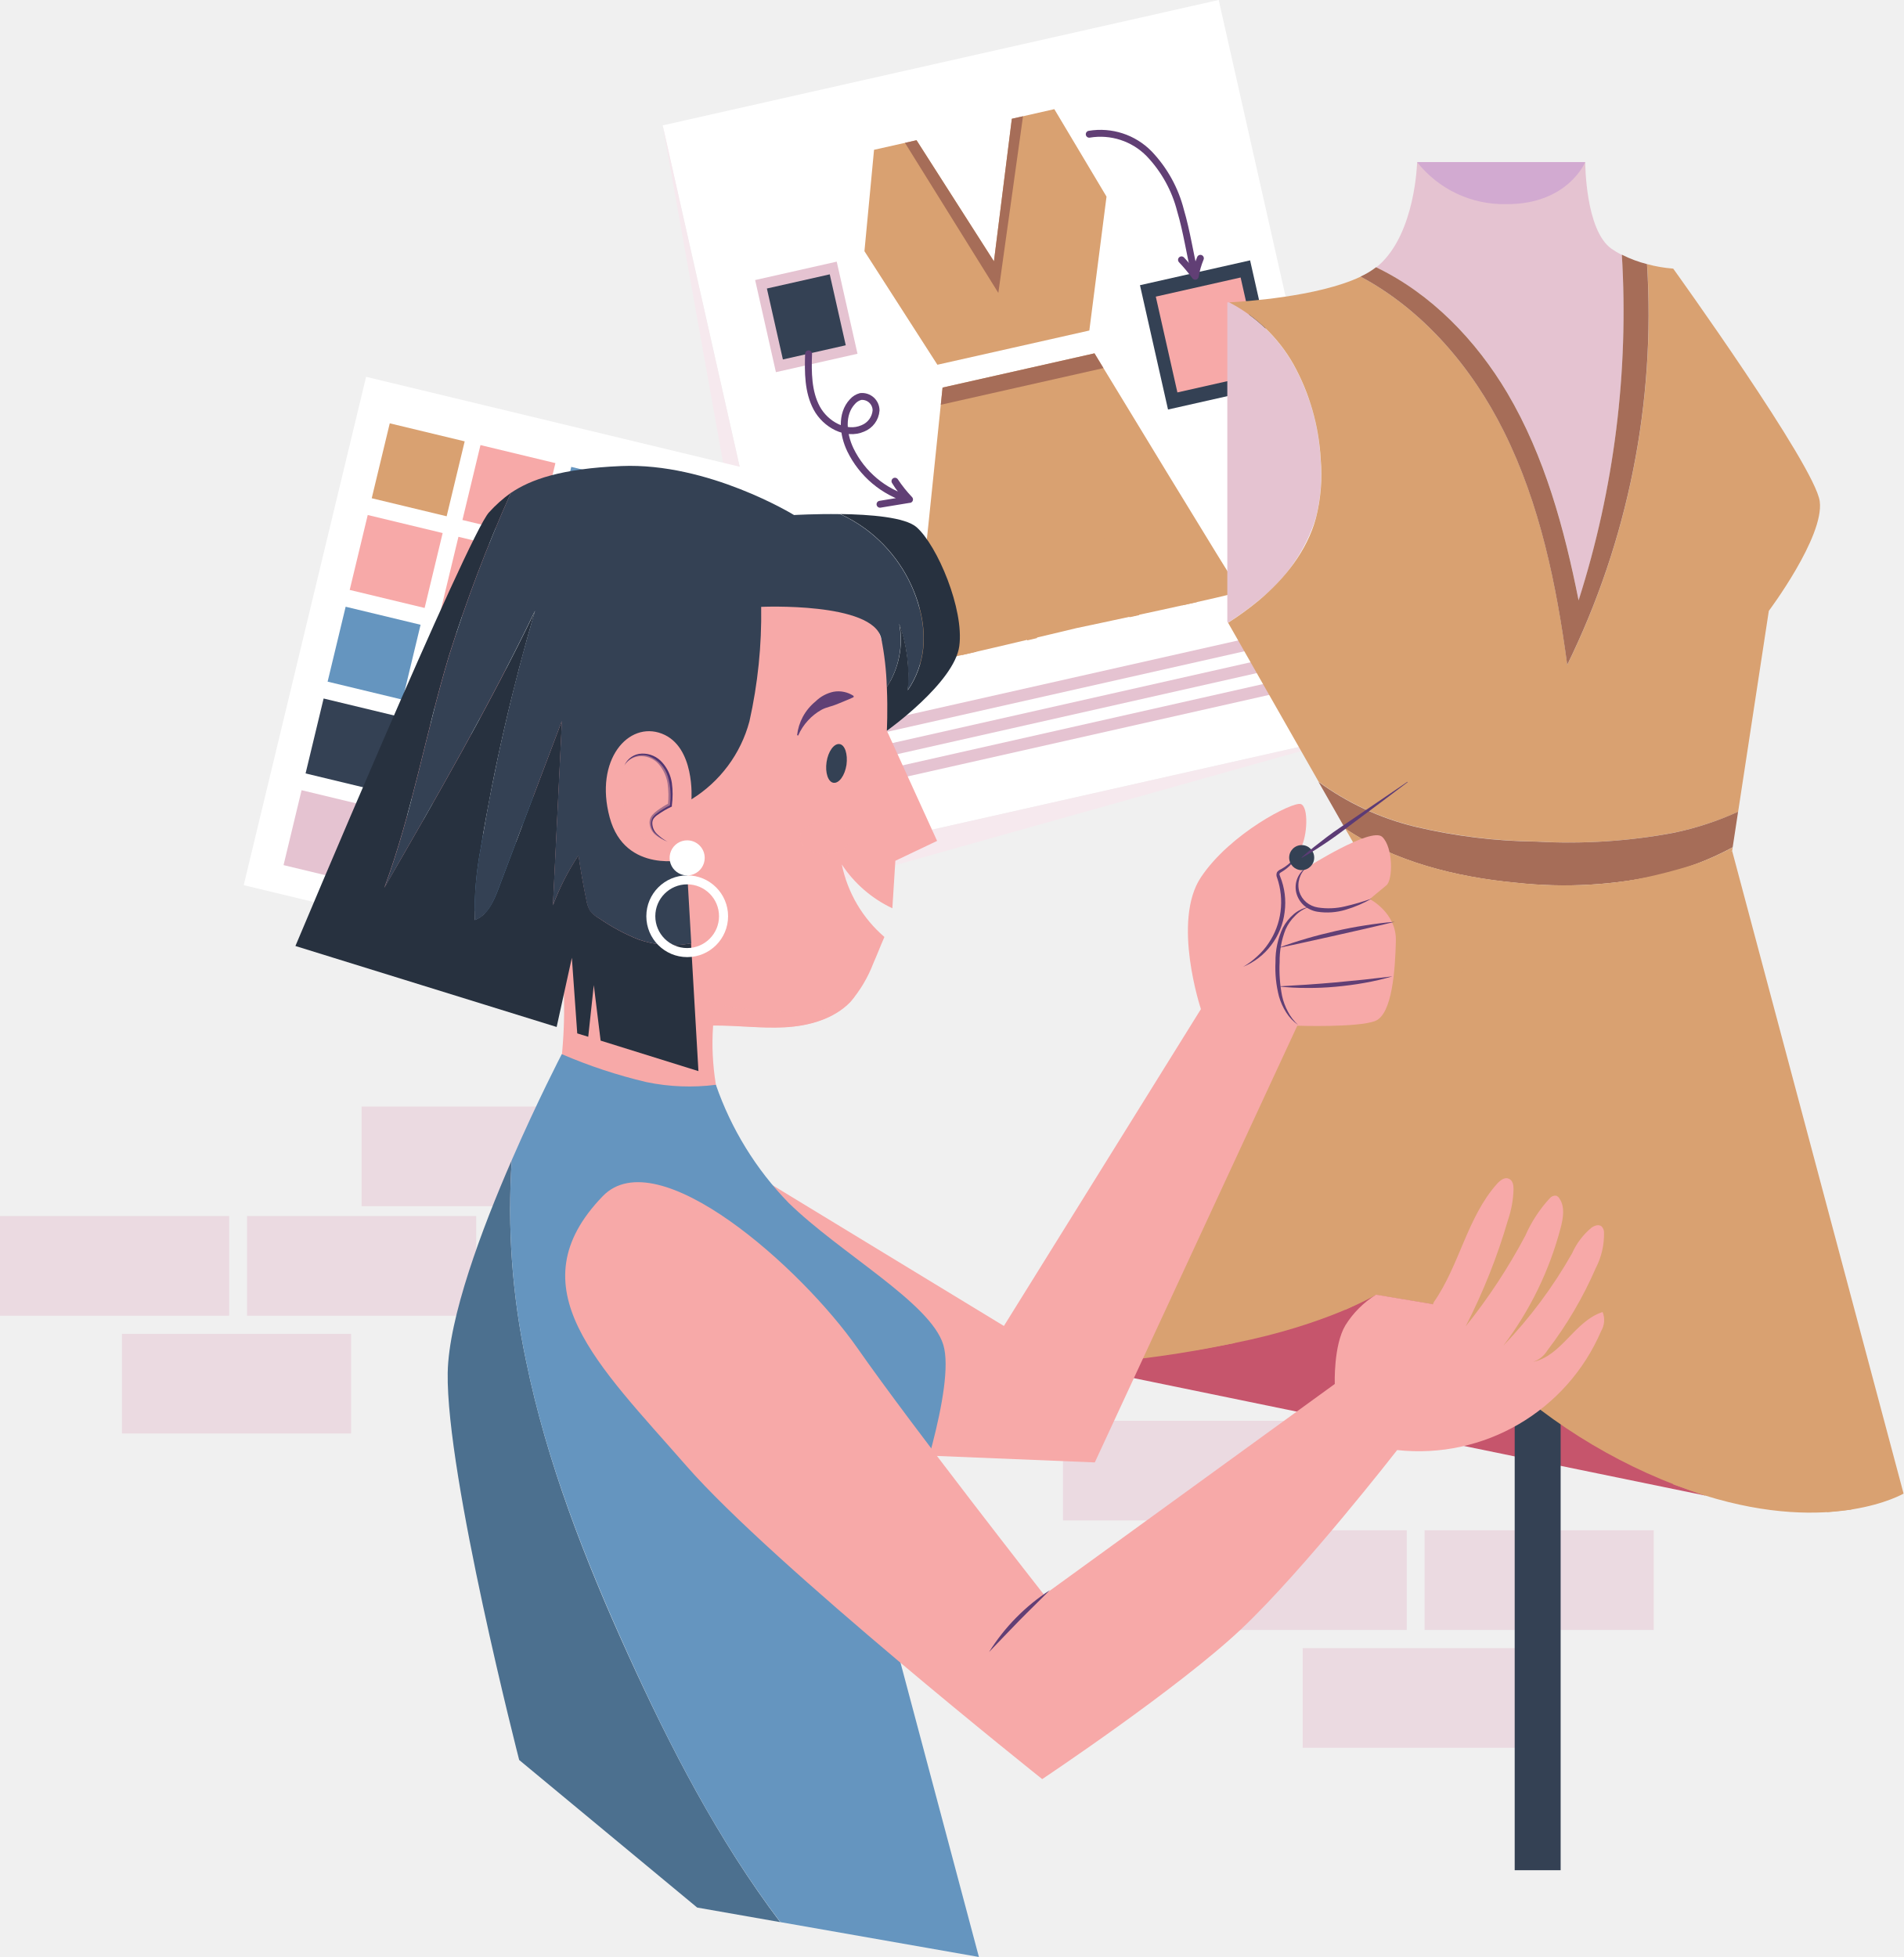
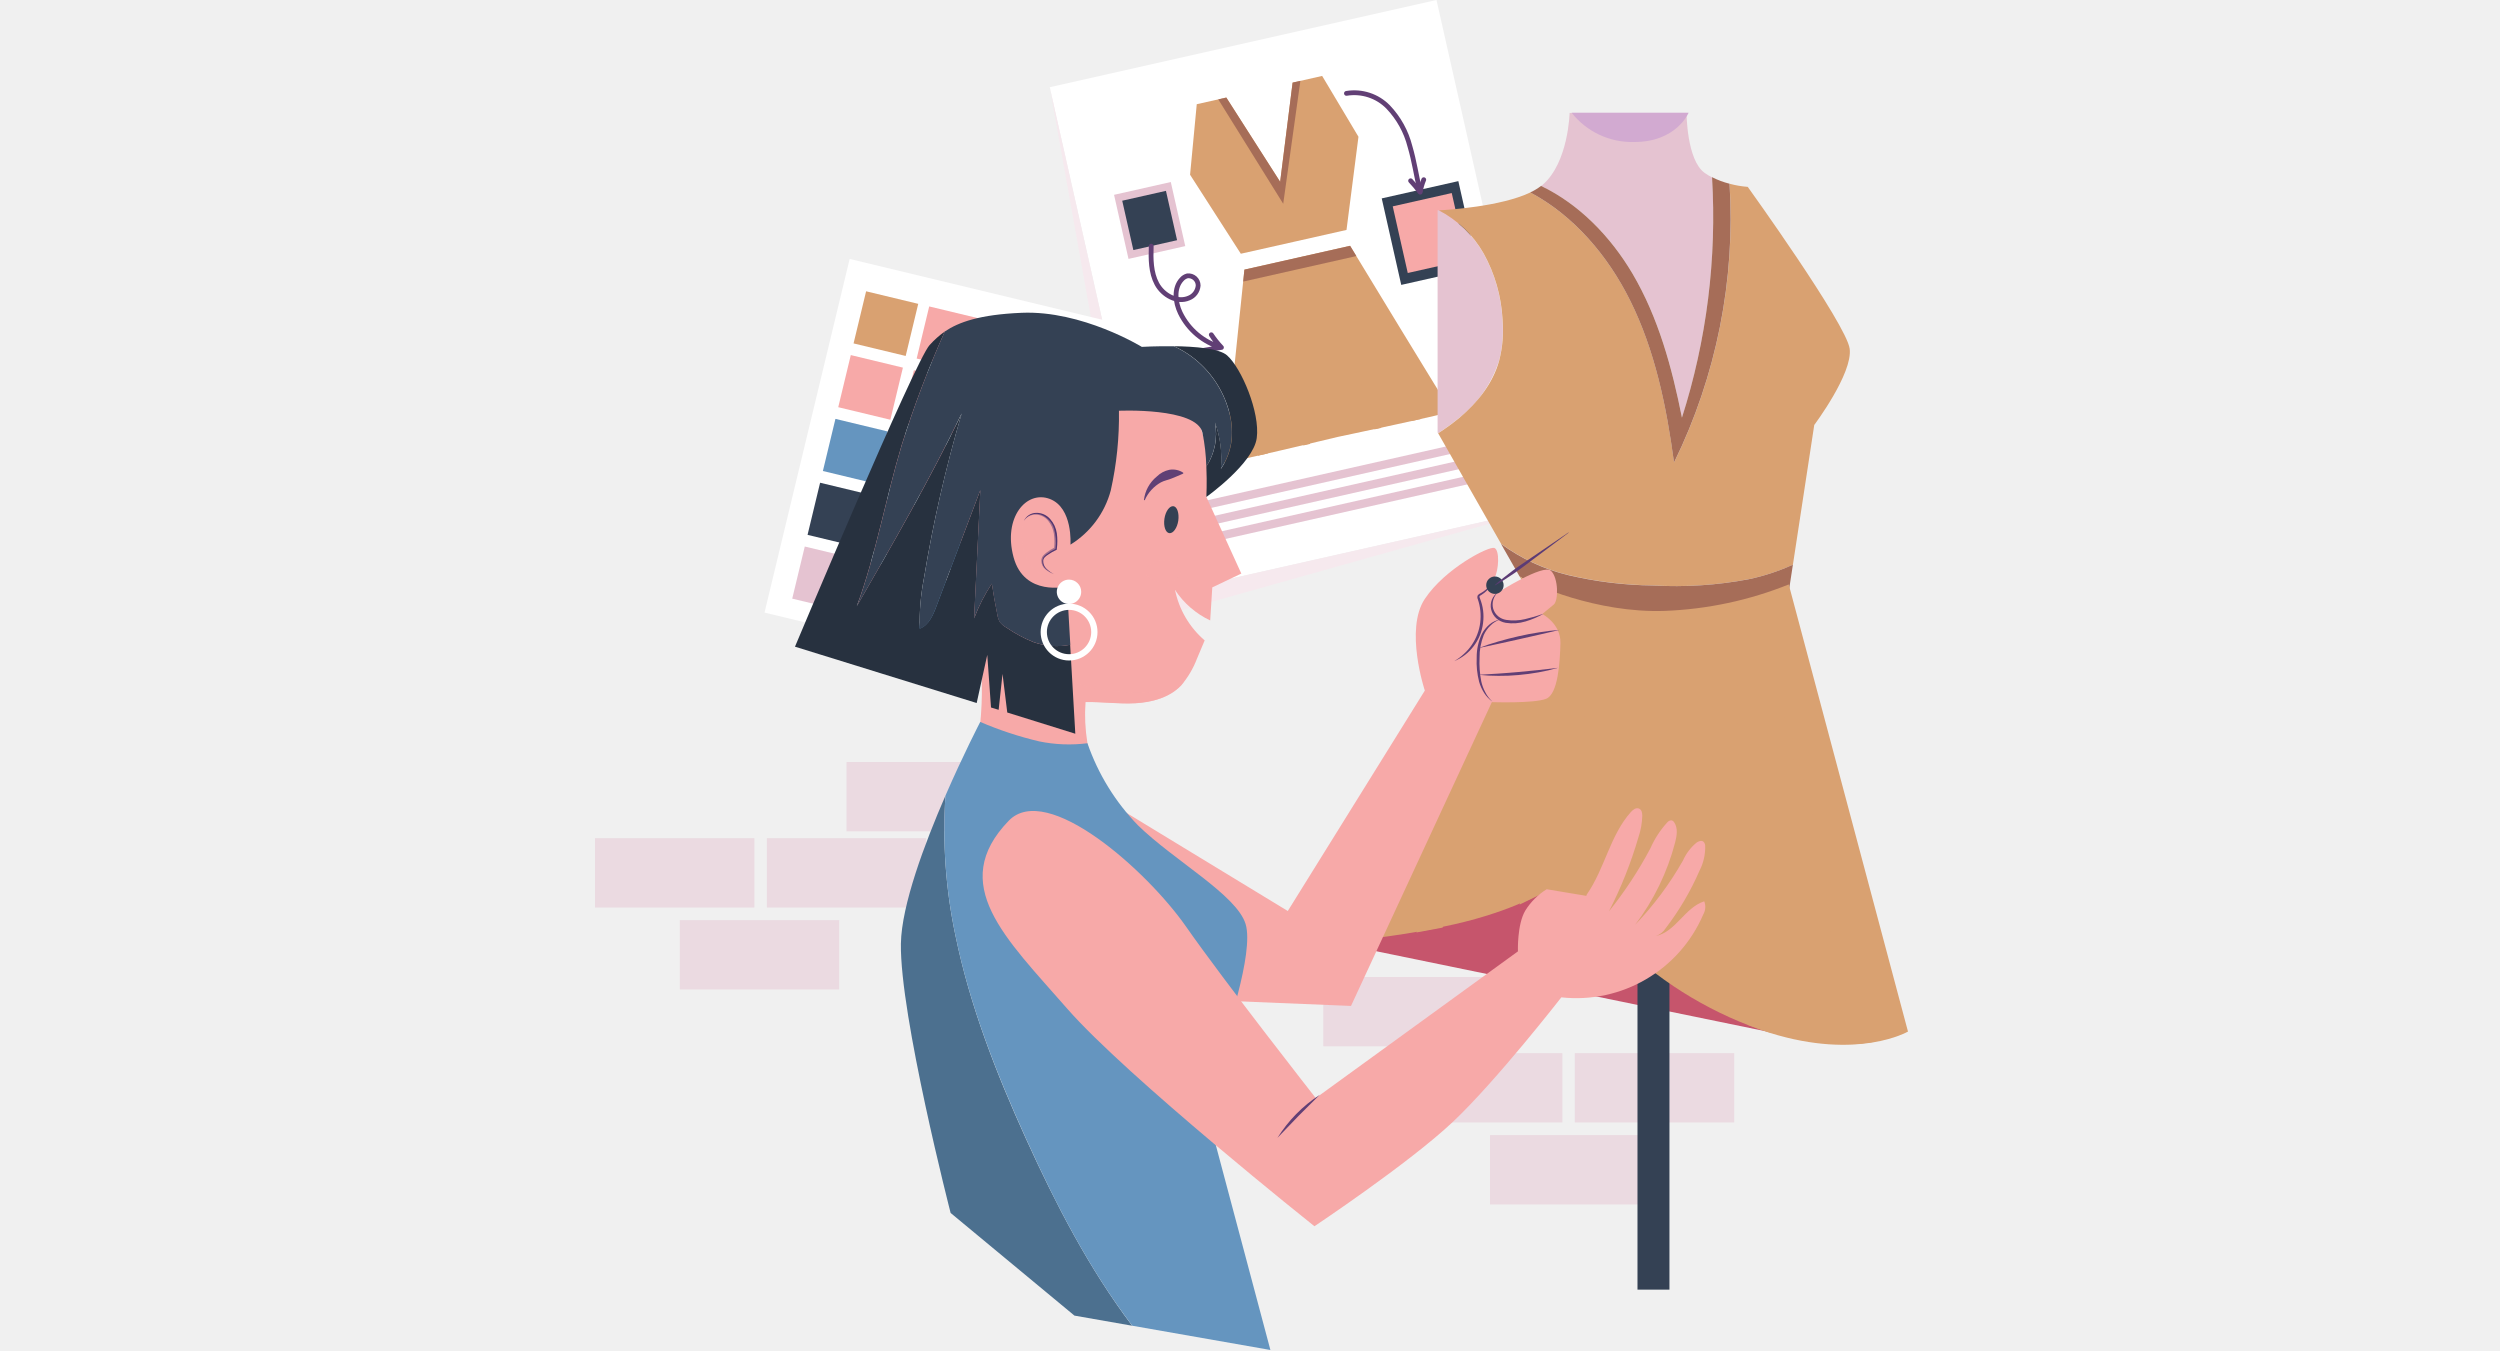
- <svg xmlns="http://www.w3.org/2000/svg" width="264.818" height="272.284" viewBox="0 0 264.818 272.284">
+ <svg xmlns="http://www.w3.org/2000/svg" width="500" height="270.001" viewBox="0 0 500 270.001">
  <defs>
-     <style>.a,.q{opacity:0.5;}.b{fill:#e5c3d1;}.c{fill:#fff;}.d{fill:#d9a171;}.e{fill:#344154;}.f,.q{fill:#f7a9a8;}.g{fill:none;stroke:#613f75;stroke-linecap:round;stroke-linejoin:round;stroke-width:0.96px;}.h{fill:#a66d58;}.i{fill:#f6e9ee;}.j{fill:#6595bf;}.k{fill:#c6556c;}.l{fill:#d2aad1;}.m{fill:#613f75;}.n{fill:#5c3b75;}.o{fill:#604075;}.p{fill:#513570;}.r{fill:#4c708f;}.s{fill:#27313f;}</style>
+     <style>.a,.q{opacity:0.5;}.b{fill:#e5c3d1;}.c{fill:#fff;}.d{fill:#d9a171;}.e{fill:#344154;}.f,.q{fill:#f7a9a8;}.g,.t{fill:none;}.g{stroke:#613f75;stroke-linecap:round;stroke-linejoin:round;stroke-width:0.96px;}.h{fill:#a66d58;}.i{fill:#f6e9ee;}.j{fill:#6595bf;}.k{fill:#c6556c;}.l{fill:#d2aad1;}.m{fill:#613f75;}.n{fill:#5c3b75;}.o{fill:#604075;}.p{fill:#513570;}.r{fill:#4c708f;}.s{fill:#27313f;}</style>
  </defs>
-   <g transform="translate(-15.35 -53.131)">
+   <g transform="translate(103.65 -53.131)">
    <g transform="translate(15.35 53.131)">
-       <g class="a" transform="translate(147.88 197.678)">
+       <g class="a" transform="translate(145.66 195.395)">
        <rect class="b" width="31.878" height="13.864" transform="translate(82.183 29.1) rotate(180)" />
        <rect class="b" width="31.878" height="13.864" transform="translate(47.82 29.1) rotate(180)" />
        <rect class="b" width="31.878" height="13.864" transform="translate(65.223 45.498) rotate(180)" />
        <rect class="b" width="31.878" height="13.864" transform="translate(31.878 13.864) rotate(180)" />
      </g>
-       <g class="a" transform="translate(0 153.953)">
+       <g class="a" transform="translate(0 152.403)">
        <rect class="b" width="31.878" height="13.864" transform="translate(0 15.237)" />
        <rect class="b" width="31.878" height="13.864" transform="translate(34.369 15.237)" />
        <rect class="b" width="31.878" height="13.864" transform="translate(16.966 31.628)" />
        <rect class="b" width="31.878" height="13.864" transform="translate(50.304)" />
      </g>
-       <g transform="translate(92.188)">
+       <g transform="translate(90.945)">
        <rect class="c" width="79.292" height="103.83" transform="translate(0.004 17.446) rotate(-12.71)" />
        <path class="d" d="M244.086,131.89l-10.568,2.384-10.568,2.378s-3.908,38.189-4.1,38.588,22.752-5.125,22.752-5.125,23.1-4.85,22.746-5.131S244.086,131.89,244.086,131.89Z" transform="translate(-184.013 -82.728)" />
        <path class="d" d="M234.426,77.46,228.515,78.8l-2.491,19.837L215.257,81.786l-5.911,1.33L208.01,97.222l10.15,15.8,10.568-2.378,10.568-2.384,2.391-18.632Z" transform="translate(-179.94 -62.274)" />
        <rect class="b" width="67.932" height="1.66" transform="translate(25.36 101.445) rotate(-12.71)" />
        <rect class="b" width="67.932" height="1.66" transform="translate(26.102 104.704) rotate(-12.71)" />
        <rect class="b" width="67.932" height="1.66" transform="translate(26.831 107.96) rotate(-12.71)" />
        <rect class="b" width="11.635" height="13.139" transform="translate(12.864 38.963) rotate(-12.71)" />
        <rect class="e" width="8.964" height="10.118" transform="translate(14.5 40.142) rotate(-12.71)" />
        <rect class="e" width="15.705" height="17.734" transform="translate(66.401 39.68) rotate(-12.71)" />
        <rect class="f" width="12.097" height="13.664" transform="translate(68.602 41.27) rotate(-12.71)" />
        <path class="g" d="M195.54,132c-.087,2.565-.087,5.268,1.13,7.54s4.064,3.87,6.417,2.834a2.928,2.928,0,0,0,1.841-2.5,1.945,1.945,0,0,0-2.147-1.935,2.278,2.278,0,0,0-1.142.712c-1.623,1.735-1.311,4.557-.287,6.7a13.158,13.158,0,0,0,8.233,6.91,18.954,18.954,0,0,1-2.029-2.541,12.74,12.74,0,0,0,2.01,2.534l-4.089.674" transform="translate(-175.241 -82.77)" />
        <path class="g" d="M258.11,82.945a9.485,9.485,0,0,1,8.333,2.715,17.784,17.784,0,0,1,4.369,7.9c.861,2.909,1.292,5.949,2,8.907" transform="translate(-198.767 -64.269)" />
        <path class="g" d="M278.67,110.922a24.84,24.84,0,0,1,1.91,2.285,11.651,11.651,0,0,1,.718-2.5" transform="translate(-206.493 -74.769)" />
        <path class="h" d="M217.04,82.742l12.99,20.88,3.433-24.581-1.554.35-2.491,19.837L218.65,82.379Z" transform="translate(-183.333 -62.868)" />
        <path class="h" d="M246.409,131.89l-21.135,4.763-.243,2.391,22.627-5.1Z" transform="translate(-186.336 -82.728)" />
        <path class="d" d="M231.983,151.83l-2.253,29.537,2-.462Z" transform="translate(-188.102 -90.222)" />
        <path class="d" d="M243.57,149.52l.443,28.932,1.367-.318Z" transform="translate(-193.303 -89.354)" />
        <path class="d" d="M250.02,148.06l12.016,26.323-1.367.3Z" transform="translate(-195.727 -88.805)" />
        <path class="d" d="M258.53,146.15l14.706,25.711-2,.443Z" transform="translate(-198.925 -88.087)" />
        <path class="i" d="M163.04,81.09l22.84,101.289,77.345-17.44-81.084,22.8Z" transform="translate(-163.04 -63.638)" />
      </g>
-       <g transform="translate(33.932 52.429)">
+       <g transform="translate(33.932 51.79)">
        <rect class="c" width="60.385" height="72.763" transform="matrix(0.972, 0.234, -0.234, 0.972, 16.999, 0)" />
        <rect class="d" width="10.724" height="10.724" transform="matrix(0.972, 0.234, -0.234, 0.972, 20.29, 6.469)" />
        <rect class="f" width="10.724" height="10.724" transform="matrix(0.972, 0.234, -0.234, 0.972, 32.91, 9.496)" />
        <rect class="j" width="10.724" height="10.724" transform="matrix(0.972, 0.234, -0.234, 0.972, 45.54, 12.53)" />
        <rect class="e" width="10.724" height="10.724" transform="matrix(0.972, 0.234, -0.234, 0.972, 58.165, 15.565)" />
        <rect class="f" width="10.724" height="10.724" transform="matrix(0.972, 0.234, -0.234, 0.972, 17.226, 19.226)" />
        <rect class="f" width="10.724" height="10.724" transform="matrix(0.972, 0.234, -0.234, 0.972, 29.844, 22.259)" />
        <rect class="j" width="10.724" height="10.724" transform="matrix(0.972, 0.234, -0.234, 0.972, 42.475, 25.294)" />
        <rect class="e" width="10.724" height="10.724" transform="matrix(0.972, 0.234, -0.234, 0.972, 55.099, 28.328)" />
        <rect class="j" width="10.724" height="10.724" transform="matrix(0.972, 0.234, -0.234, 0.972, 14.154, 31.987)" />
        <rect class="f" width="10.724" height="10.724" transform="matrix(0.972, 0.234, -0.234, 0.972, 26.778, 35.022)" />
        <rect class="j" width="10.724" height="10.724" transform="matrix(0.972, 0.234, -0.234, 0.972, 39.409, 38.057)" />
        <rect class="e" width="10.724" height="10.724" transform="matrix(0.972, 0.234, -0.234, 0.972, 52.027, 41.09)" />
        <rect class="e" width="10.724" height="10.724" transform="matrix(0.972, 0.234, -0.234, 0.972, 11.088, 44.757)" />
        <rect class="f" width="10.724" height="10.724" transform="matrix(0.972, 0.234, -0.234, 0.972, 23.714, 47.785)" />
        <rect class="j" width="10.724" height="10.724" transform="matrix(0.972, 0.234, -0.234, 0.972, 36.344, 50.82)" />
        <rect class="e" width="10.724" height="10.724" transform="matrix(0.972, 0.234, -0.234, 0.972, 48.963, 53.853)" />
        <rect class="b" width="10.724" height="10.724" transform="matrix(0.972, 0.234, -0.234, 0.972, 8.023, 57.514)" />
        <rect class="f" width="10.724" height="10.724" transform="matrix(0.972, 0.234, -0.234, 0.972, 20.648, 60.548)" />
        <rect class="j" width="10.724" height="10.724" transform="matrix(0.972, 0.234, -0.234, 0.972, 33.272, 63.582)" />
        <rect class="e" width="10.724" height="10.724" transform="matrix(0.972, 0.234, -0.234, 0.972, 45.897, 66.616)" />
      </g>
-       <g transform="translate(150.864 22.583)">
-         <path class="k" d="M263.31,339.19l82.4,16.935-8-40.005-38.364-10.4Z" transform="translate(-259.396 -170.636)" />
-         <rect class="e" width="6.392" height="67.557" transform="translate(59.855 170.07)" />
+       <g transform="translate(148.643 22.583)">
+         <path class="k" d="M263.31,339.19l82.4,16.935-8-40.005-38.364-10.4Z" transform="translate(-259.396 -172.283)" />
+         <rect class="e" width="6.392" height="67.557" transform="translate(59.855 167.787)" />
        <g transform="translate(19.881)">
          <path class="b" d="M301.187,150.579a24.561,24.561,0,0,0,.674-8.215,30.548,30.548,0,0,0-3.8-13.233,21.847,21.847,0,0,0-8.914-8.6h-.262v44.418l.087.15a42.083,42.083,0,0,0,4.295-3.121A23.6,23.6,0,0,0,301.187,150.579Z" transform="translate(-288.89 -101.042)" />
          <path class="b" d="M340.327,121.45c5.187,8.789,7.909,18.807,9.9,28.819a132.462,132.462,0,0,0,6.017-48.064,12.042,12.042,0,0,1-1.461-.874c-3.645-2.578-3.645-12.022-3.645-12.022H327.749s-.218,9.875-5.368,14.357l-.331.262C329.709,107.6,335.982,114.085,340.327,121.45Z" transform="translate(-301.351 -89.31)" />
          <g transform="translate(0.087 12.852)">
            <path class="d" d="M332.019,192.341a77.864,77.864,0,0,0,19.126-1.248A42.1,42.1,0,0,0,360,188.2l4.27-27.952s7.728-10.306,7.085-15.237-20.386-32.384-20.386-32.384a19.351,19.351,0,0,1-3.633-.624,110.977,110.977,0,0,1-11.1,55.748c-1.511-11.161-3.783-22.384-8.807-32.459-4.432-8.9-11.236-16.9-19.943-21.547-5.949,2.834-16.5,3.483-18.27,3.577a21.847,21.847,0,0,1,8.914,8.6,30.549,30.549,0,0,1,3.8,13.233,24.563,24.563,0,0,1-.674,8.215c-1.248,4.525-4.313,8.4-7.915,11.41a42.08,42.08,0,0,1-4.295,3.121l12.59,22.109a37.727,37.727,0,0,0,13.414,6.242A77.685,77.685,0,0,0,332.019,192.341Z" transform="translate(-289.03 -110.689)" />
            <path class="h" d="M338.523,134.506c5.025,10.081,7.3,21.3,8.807,32.459a110.977,110.977,0,0,0,11.1-55.754,16.9,16.9,0,0,1-3.5-1.311,132.14,132.14,0,0,1-6.017,48.095c-1.991-9.987-4.713-20.031-9.9-28.819-4.369-7.378-10.611-13.851-18.277-17.528a11.236,11.236,0,0,1-2.166,1.3C327.3,117.6,334.091,125.6,338.523,134.506Z" transform="translate(-300.135 -109.9)" />
            <path class="h" d="M358.724,234.472a79.041,79.041,0,0,1-19.126,1.248,76.92,76.92,0,0,1-16.985-2.079A37.727,37.727,0,0,1,309.2,227.4l3.708,6.5c6.9,4.619,15.405,6.754,23.751,7.54a61.574,61.574,0,0,0,20.6-1.211,41.373,41.373,0,0,0,9.563-3.72l.755-4.95a42.1,42.1,0,0,1-8.851,2.909Z" transform="translate(-296.61 -154.056)" />
            <path class="d" d="M338.891,245.33c-8.346-.786-16.853-2.921-23.751-7.54l1.323,2.316,29.931,14.319,22.584-13.514.075-.481a41.373,41.373,0,0,1-9.563,3.689A60.91,60.91,0,0,1,338.891,245.33Z" transform="translate(-298.842 -157.961)" />
          </g>
        </g>
-         <path class="d" d="M294.63,241.5c1.317.624,13.826,6.6,27.789,6.092a73.856,73.856,0,0,0,24.725-5.287l23.851,89.423s-9.894,5.786-27.64.262a77.257,77.257,0,0,1-29.369-17.421l-8.583-9.2-7.815-1.3s-6.785,4.132-19.7,6.716A149.02,149.02,0,0,1,257.04,313.7Z" transform="translate(-257.04 -146.503)" />
-         <path class="d" d="M395.32,263.8l20.368,78.531-3.364.356Z" transform="translate(-309.005 -154.883)" />
-         <path class="d" d="M391.2,342.212,384.35,268.7l2.447,71.971Z" transform="translate(-304.883 -156.724)" />
-         <path class="d" d="M357.571,270.73l-9.3,54.824,4.2,3.72Z" transform="translate(-291.324 -157.487)" />
-         <path class="d" d="M332.4,264.45c-.212,1.248-17.259,50.342-17.259,50.342l4.307-2.1Z" transform="translate(-278.874 -155.127)" />
-         <path class="d" d="M311.346,256.07,282.09,317.236l5.237-.974Z" transform="translate(-266.454 -151.978)" />
+         <path class="d" d="M294.63,241.5c1.317.624,13.826,6.6,27.789,6.092a73.856,73.856,0,0,0,24.725-5.287l23.851,89.423s-9.894,5.786-27.64.262a77.257,77.257,0,0,1-29.369-17.421l-8.583-9.2-7.815-1.3s-6.785,4.132-19.7,6.716A149.02,149.02,0,0,1,257.04,313.7Z" transform="translate(-257.04 -148.001)" />
+         <path class="d" d="M395.32,263.8l20.368,78.531-3.364.356Z" transform="translate(-309.005 -156.449)" />
+         <path class="d" d="M391.2,342.212,384.35,268.7l2.447,71.971Z" transform="translate(-304.883 -158.282)" />
+         <path class="d" d="M357.571,270.73l-9.3,54.824,4.2,3.72Z" transform="translate(-291.324 -158.931)" />
+         <path class="d" d="M332.4,264.45c-.212,1.248-17.259,50.342-17.259,50.342l4.307-2.1Z" transform="translate(-278.874 -156.46)" />
+         <path class="d" d="M311.346,256.07,282.09,317.236l5.237-.974Z" transform="translate(-266.454 -153.325)" />
      </g>
-       <path class="l" d="M354.569,89.26s-2.428,5.9-10.961,5.849A15.363,15.363,0,0,1,331.18,89.26Z" transform="translate(-134.038 -66.708)" />
-       <g transform="translate(41.091 64.816)">
+       <path class="l" d="M354.569,89.26s-2.428,5.9-10.961,5.849A15.363,15.363,0,0,1,331.18,89.26Z" transform="translate(-135.851 -66.708)" />
+       <g transform="translate(39.988 62.533)">
        <g transform="translate(63.556 43.957)">
          <path class="f" d="M183,283.656l35.012,21.3,27.409-44.087s-4.076-12.228,0-18.339,12.784-10.562,13.895-10.187.924,4.444,0,6.111a2.127,2.127,0,0,0,.762,2.778s9.032-5.755,10.561-4.326,1.523,6,.568,6.76-2.285,1.9-2.285,1.9,3.714,1.9,3.62,5.805-.481,10.187-2.859,11.142-10.855.668-10.855.668l-28.17,60.76L197.1,322.569Z" transform="translate(-183 -229.244)" />
          <path class="m" d="M300.214,242.79a5.655,5.655,0,0,1-1.336,2.085,5.724,5.724,0,0,1-.992.774c-.181.112-.362.206-.4.3s0,.218.081.406a9.763,9.763,0,0,1,.624,4.944,9.432,9.432,0,0,1-1.873,4.613,9.244,9.244,0,0,1-3.889,3,10.612,10.612,0,0,0,1.948-1.454,9.481,9.481,0,0,0,1.573-1.816,10.137,10.137,0,0,0,1.673-4.419,10.406,10.406,0,0,0-.487-4.706.911.911,0,0,1,0-.774,1.386,1.386,0,0,1,.574-.418,5.83,5.83,0,0,0,.986-.668A6.1,6.1,0,0,0,300.214,242.79Z" transform="translate(-224.123 -233.177)" />
          <path class="m" d="M305.647,246.45a3.3,3.3,0,0,0-1.03,3.389,3.19,3.19,0,0,0,.98,1.479,3.358,3.358,0,0,0,1.617.724,9.775,9.775,0,0,0,3.745-.15A33.955,33.955,0,0,0,314.7,250.8a16.818,16.818,0,0,1-3.608,1.548,8.87,8.87,0,0,1-3.97.281,3.827,3.827,0,0,1-1.873-.886,3.545,3.545,0,0,1-1.055-1.785A3.265,3.265,0,0,1,305.647,246.45Z" transform="translate(-228.514 -234.553)" />
          <path class="m" d="M304.321,255.27a4.781,4.781,0,0,0-1.991,1.248,6.086,6.086,0,0,0-1.311,1.873,11.859,11.859,0,0,0-.836,4.563,19.544,19.544,0,0,0,.337,4.682,8.285,8.285,0,0,0,.805,2.185,6.592,6.592,0,0,0,1.423,1.873,6.137,6.137,0,0,1-1.654-1.735,8.6,8.6,0,0,1-1-2.222,16.066,16.066,0,0,1-.487-4.813,10.83,10.83,0,0,1,1.024-4.744,6.4,6.4,0,0,1,1.529-1.91,4.488,4.488,0,0,1,2.16-1Z" transform="translate(-226.813 -237.867)" />
          <path class="m" d="M300.2,262.245c1.3-.506,2.622-.924,3.957-1.317s2.684-.73,4.039-1.042,2.722-.574,4.095-.786,2.753-.4,4.145-.5c-1.348.343-2.7.624-4.057.955l-4.051.918-4.057.9C302.915,261.671,301.567,261.971,300.2,262.245Z" transform="translate(-227.043 -239.119)" />
          <path class="m" d="M300.18,272.158l3.995-.243c1.33-.1,2.653-.187,3.976-.312s2.647-.25,3.97-.387l3.976-.456a34.786,34.786,0,0,1-3.907.911c-1.317.243-2.653.406-3.982.531a39.2,39.2,0,0,1-4.02.169A35.817,35.817,0,0,1,300.18,272.158Z" transform="translate(-227.036 -243.688)" />
          <g transform="translate(74.698)">
            <path class="e" d="M306.153,243.242a1.742,1.742,0,1,1-1.742-1.742A1.742,1.742,0,0,1,306.153,243.242Z" transform="translate(-302.67 -232.693)" />
            <path class="n" d="M320.192,227.44q-3.6,2.734-7.241,5.431c-1.211.905-2.4,1.835-3.645,2.684s-2.5,1.673-3.839,2.409l-.037-.05c1.13-1.017,2.335-1.929,3.527-2.846s2.5-1.735,3.714-2.584q3.745-2.565,7.49-5.094Z" transform="translate(-303.707 -227.39)" />
          </g>
        </g>
        <path class="f" d="M137.766,251.008a42.852,42.852,0,0,0,23.9,9.207,36.2,36.2,0,0,1-2.565-15.942c3.333-.05,6.666.424,9.987.243s6.8-1.13,9.12-3.527a18.34,18.34,0,0,0,3.19-5.368c.556-1.248,1-2.447,1.548-3.677a18.1,18.1,0,0,1-5.93-10.093,17.191,17.191,0,0,0,7.035,6.1l.418-6.61,5.805-2.765-6.991-15.337s2.022-5.824-1.523-14.819-34.2-5.83-34.2-5.83c-5.424,2.047-9.563,6.985-11.6,12.415s-2.285,11.379-1.873,17.166a82.752,82.752,0,0,0,1.841,12.746c.7,3.121,1.585,6.211,2.016,9.363A66.348,66.348,0,0,1,137.766,251.008Z" transform="translate(-101 -166.396)" />
        <path class="e" d="M202.3,221.867c-.225,1.479-1.024,2.59-1.791,2.5s-1.2-1.411-.98-2.89,1.024-2.59,1.791-2.5S202.5,220.387,202.3,221.867Z" transform="translate(-125.631 -180.269)" />
        <path class="o" d="M193,213.327a7.1,7.1,0,0,1,.8-2.559,7.178,7.178,0,0,1,1.773-2.141,5.05,5.05,0,0,1,2.5-1.342,3.845,3.845,0,0,1,2.79.58v.175c-.886.412-1.617.674-2.322.98s-1.461.4-2.154.78a7.491,7.491,0,0,0-1.873,1.486,7.372,7.372,0,0,0-1.361,2.091Z" transform="translate(-123.202 -175.856)" />
        <path class="p" d="M154.51,222.757a2.728,2.728,0,0,1,2.447-1.648,3.6,3.6,0,0,1,2.834,1.248,5.493,5.493,0,0,1,1.323,2.834,11.648,11.648,0,0,1,0,3.121v.162l-.144.069a10.989,10.989,0,0,0-1.579.905c-.524.337-.974.693-1,1.248a2.1,2.1,0,0,0,.624,1.567,7.047,7.047,0,0,0,1.486,1.1,6.041,6.041,0,0,1-1.642-.93,2.272,2.272,0,0,1-.849-1.754,1.623,1.623,0,0,1,.356-.992,4.264,4.264,0,0,1,.73-.668,12.2,12.2,0,0,1,1.629-1.011l-.156.231a12.123,12.123,0,0,0-.044-2.934,5.368,5.368,0,0,0-1.13-2.59,3.246,3.246,0,0,0-2.441-1.248A2.728,2.728,0,0,0,154.51,222.757Z" transform="translate(-108.737 -181.072)" />
        <path class="q" d="M200.625,238.532c0,1.248-1.561,2.222-3.489,2.222s-3.5-1-3.5-2.222,1.567-2.222,3.5-2.222S200.625,237.3,200.625,238.532Z" transform="translate(-123.442 -186.785)" />
        <g transform="translate(21.188 81.852)">
          <path class="r" d="M126.026,339.639a102.046,102.046,0,0,1-1.985-27.939c-4.207,9.675-8.783,21.916-8.914,29.606-.237,14.3,9.944,53.869,9.944,53.869l24.762,20.53,11.548,2.029c-8.626-11.423-15.28-24.294-21.223-37.359S128.916,353.753,126.026,339.639Z" transform="translate(-115.123 -296.969)" />
          <path class="j" d="M181.675,366.475l3.29-14.794s6.13-17.34,4.332-23.17S174.94,315.8,167.774,308.78a44.429,44.429,0,0,1-10.106-16.417,29.337,29.337,0,0,1-9.669-.375,71.05,71.05,0,0,1-11.772-3.889s-3.339,6.417-6.954,14.731a102.044,102.044,0,0,0,1.985,27.939c2.89,14.113,8.208,27.615,14.157,40.735s12.571,25.936,21.223,37.359l27.621,4.85Z" transform="translate(-120.355 -288.1)" />
        </g>
        <path class="f" d="M146.543,318.245c7.622-7.877,27.64,9.987,35.43,21.142s25.967,34.331,25.967,34.331l40.436-29.338s-.187-5.381,1.479-8.165a13.24,13.24,0,0,1,4.27-4.263l7.79,1.3c.187.162.119-.087.262-.293,3.558-5.118,4.625-11.791,8.783-16.441.424-.468,1.036-.949,1.617-.705s.662.88.668,1.442a14.412,14.412,0,0,1-.762,4.282,83.638,83.638,0,0,1-5.9,14.831,80.03,80.03,0,0,0,8.3-12.621,18.831,18.831,0,0,1,3.383-5.187,1.03,1.03,0,0,1,.905-.381.874.874,0,0,1,.468.406c.78,1.155.518,2.69.169,4.039a46.771,46.771,0,0,1-7.984,16.429,64.422,64.422,0,0,0,9.563-12.846,9.814,9.814,0,0,1,2.715-3.583c.412-.287,1-.493,1.386-.175a1.186,1.186,0,0,1,.343.849,10.218,10.218,0,0,1-1.136,4.937,54.83,54.83,0,0,1-6.76,11.5,3.633,3.633,0,0,1-1.985,1.573c4.026-.849,5.774-5.68,9.688-6.941a3.018,3.018,0,0,1-.206,2.653,27.627,27.627,0,0,1-28.376,16.554s-12.94,16.641-21.679,24.893-27.7,20.886-27.7,20.886-37.5-29.837-49.487-43.563C145.9,341.715,134.252,330.966,146.543,318.245Z" transform="translate(-103.779 -216.637)" />
        <path class="m" d="M235.77,416.194a27.865,27.865,0,0,1,8.464-8.614c-1.429,1.442-2.878,2.828-4.282,4.263S237.162,414.74,235.77,416.194Z" transform="translate(-139.275 -251.148)" />
        <path class="q" d="M160.263,233.475a5.512,5.512,0,0,1-1.81-1.248,1.873,1.873,0,0,1-.281-2.079,2.4,2.4,0,0,1,.624-.624,11.586,11.586,0,0,1,1.8-1.1,9.681,9.681,0,0,0-.281-3.995,4.369,4.369,0,0,0-2.64-2.853,2.871,2.871,0,0,0-3.427,1.348,10.686,10.686,0,0,0,.843,7.84C157.235,234.892,160.263,233.475,160.263,233.475Z" transform="translate(-108.491 -181.191)" />
        <g class="a" transform="translate(50.972 72.302)">
          <path class="f" d="M162.84,272.8a44.482,44.482,0,0,0,7.053,8.058c0-.83,0-1.66.075-2.5,3.333-.05,6.666.424,9.987.243s6.8-1.13,9.12-3.527a6.409,6.409,0,0,0,.624-.762c-2.185,1.579-5.106,2.022-7.852,2.116A44.175,44.175,0,0,1,162.84,272.8Z" transform="translate(-162.84 -272.8)" />
        </g>
        <path class="s" d="M128.875,225.121a27.514,27.514,0,0,1-5.362-2.884,4.257,4.257,0,0,1-1.323-1.117,4.1,4.1,0,0,1-.518-1.486c-.431-2.066-.8-4.138-1.1-6.242a34.711,34.711,0,0,0-3.552,6.966q.624-12.84,1.248-25.667l-8.814,23.32c-.668,1.779-1.536,3.745-3.321,4.407a47.439,47.439,0,0,1,.855-10.106,273.2,273.2,0,0,1,7.54-32.883c-6.354,13.152-13.658,25.842-20.973,38.5,3.876-10.487,5.768-21.591,9-32.3a209.482,209.482,0,0,1,8.6-22.634,19,19,0,0,0-3.034,2.709c-2.9,3.084-26.934,60.335-26.934,60.335l36.341,11.267,2.116-9.625.749,10.518,1.529.468.774-7.185.949,7.721,13.608,4.245-1.03-17.79A13.969,13.969,0,0,1,128.875,225.121Z" transform="translate(-81.18 -159.235)" />
        <path class="e" d="M172.641,178.935a21.641,21.641,0,0,1,1.167,9.263,12.7,12.7,0,0,0,2.16-5.892,15.643,15.643,0,0,0-.512-5.537,20.243,20.243,0,0,0-7.547-11.042,19.7,19.7,0,0,0-3.489-2.041c-3.471-.05-6.411.125-6.411.125s-11.929-7.328-24.032-6.816c-8.4.356-12.609,1.873-15.374,3.745a209.478,209.478,0,0,0-8.583,22.64c-3.233,10.705-5.125,21.81-9,32.3,7.3-12.684,14.606-25.374,20.961-38.557a273.2,273.2,0,0,0-7.54,32.927,47.439,47.439,0,0,0-.868,10.15c1.785-.624,2.653-2.628,3.321-4.407l8.814-23.32q-.624,12.84-1.248,25.667a34.713,34.713,0,0,1,3.552-6.966c.306,2.091.674,4.163,1.1,6.242a4.1,4.1,0,0,0,.518,1.486,4.257,4.257,0,0,0,1.336,1.074,27.515,27.515,0,0,0,5.393,2.884,13.97,13.97,0,0,0,7.353.543l-.674-11.679s-8.533,2.129-10.68-5.849,2.6-13.439,7.259-11.648,4.12,9.138,4.12,9.138a18.283,18.283,0,0,0,8.065-10.842,68.006,68.006,0,0,0,1.635-15.936s15.53-.7,16.7,4.369a39.569,39.569,0,0,1,.774,6.791A12.072,12.072,0,0,0,172.641,178.935Z" transform="translate(-88.636 -156.969)" />
        <path class="s" d="M213.241,169.539c-1.579-1.392-6.485-1.773-10.611-1.829a19.7,19.7,0,0,1,3.489,2.041,20.243,20.243,0,0,1,7.547,11.055,15.642,15.642,0,0,1,.512,5.537,12.7,12.7,0,0,1-2.16,5.892,21.641,21.641,0,0,0-1.167-9.263,12.072,12.072,0,0,1-1.748,8.807c.15,3.308,0,6.086,0,6.086s9.394-6.679,10.081-11.791S216.138,172.1,213.241,169.539Z" transform="translate(-126.821 -161.005)" />
      </g>
-       <path class="c" d="M169.471,242.874a2.441,2.441,0,1,1-2.434-2.434A2.441,2.441,0,0,1,169.471,242.874Z" transform="translate(-71.434 -123.521)" />
-       <path class="c" d="M165.086,248.25a5.686,5.686,0,1,0,5.686,5.686,5.686,5.686,0,0,0-5.686-5.686Zm0,10.112a4.432,4.432,0,1,1,4.426-4.426,4.432,4.432,0,0,1-4.426,4.426Z" transform="translate(-69.484 -126.456)" />
+       <path class="c" d="M169.471,242.874a2.441,2.441,0,1,1-2.434-2.434A2.441,2.441,0,0,1,169.471,242.874Z" transform="translate(-72.23 -124.519)" />
+       <path class="c" d="M165.086,248.25a5.686,5.686,0,1,0,5.686,5.686,5.686,5.686,0,0,0-5.686-5.686Zm0,10.112a4.432,4.432,0,1,1,4.426-4.426,4.432,4.432,0,0,1-4.426,4.426Z" transform="translate(-70.271 -127.522)" />
    </g>
+     <rect class="t" width="500" height="270" transform="translate(-103.65 53.131)" />
  </g>
</svg>
